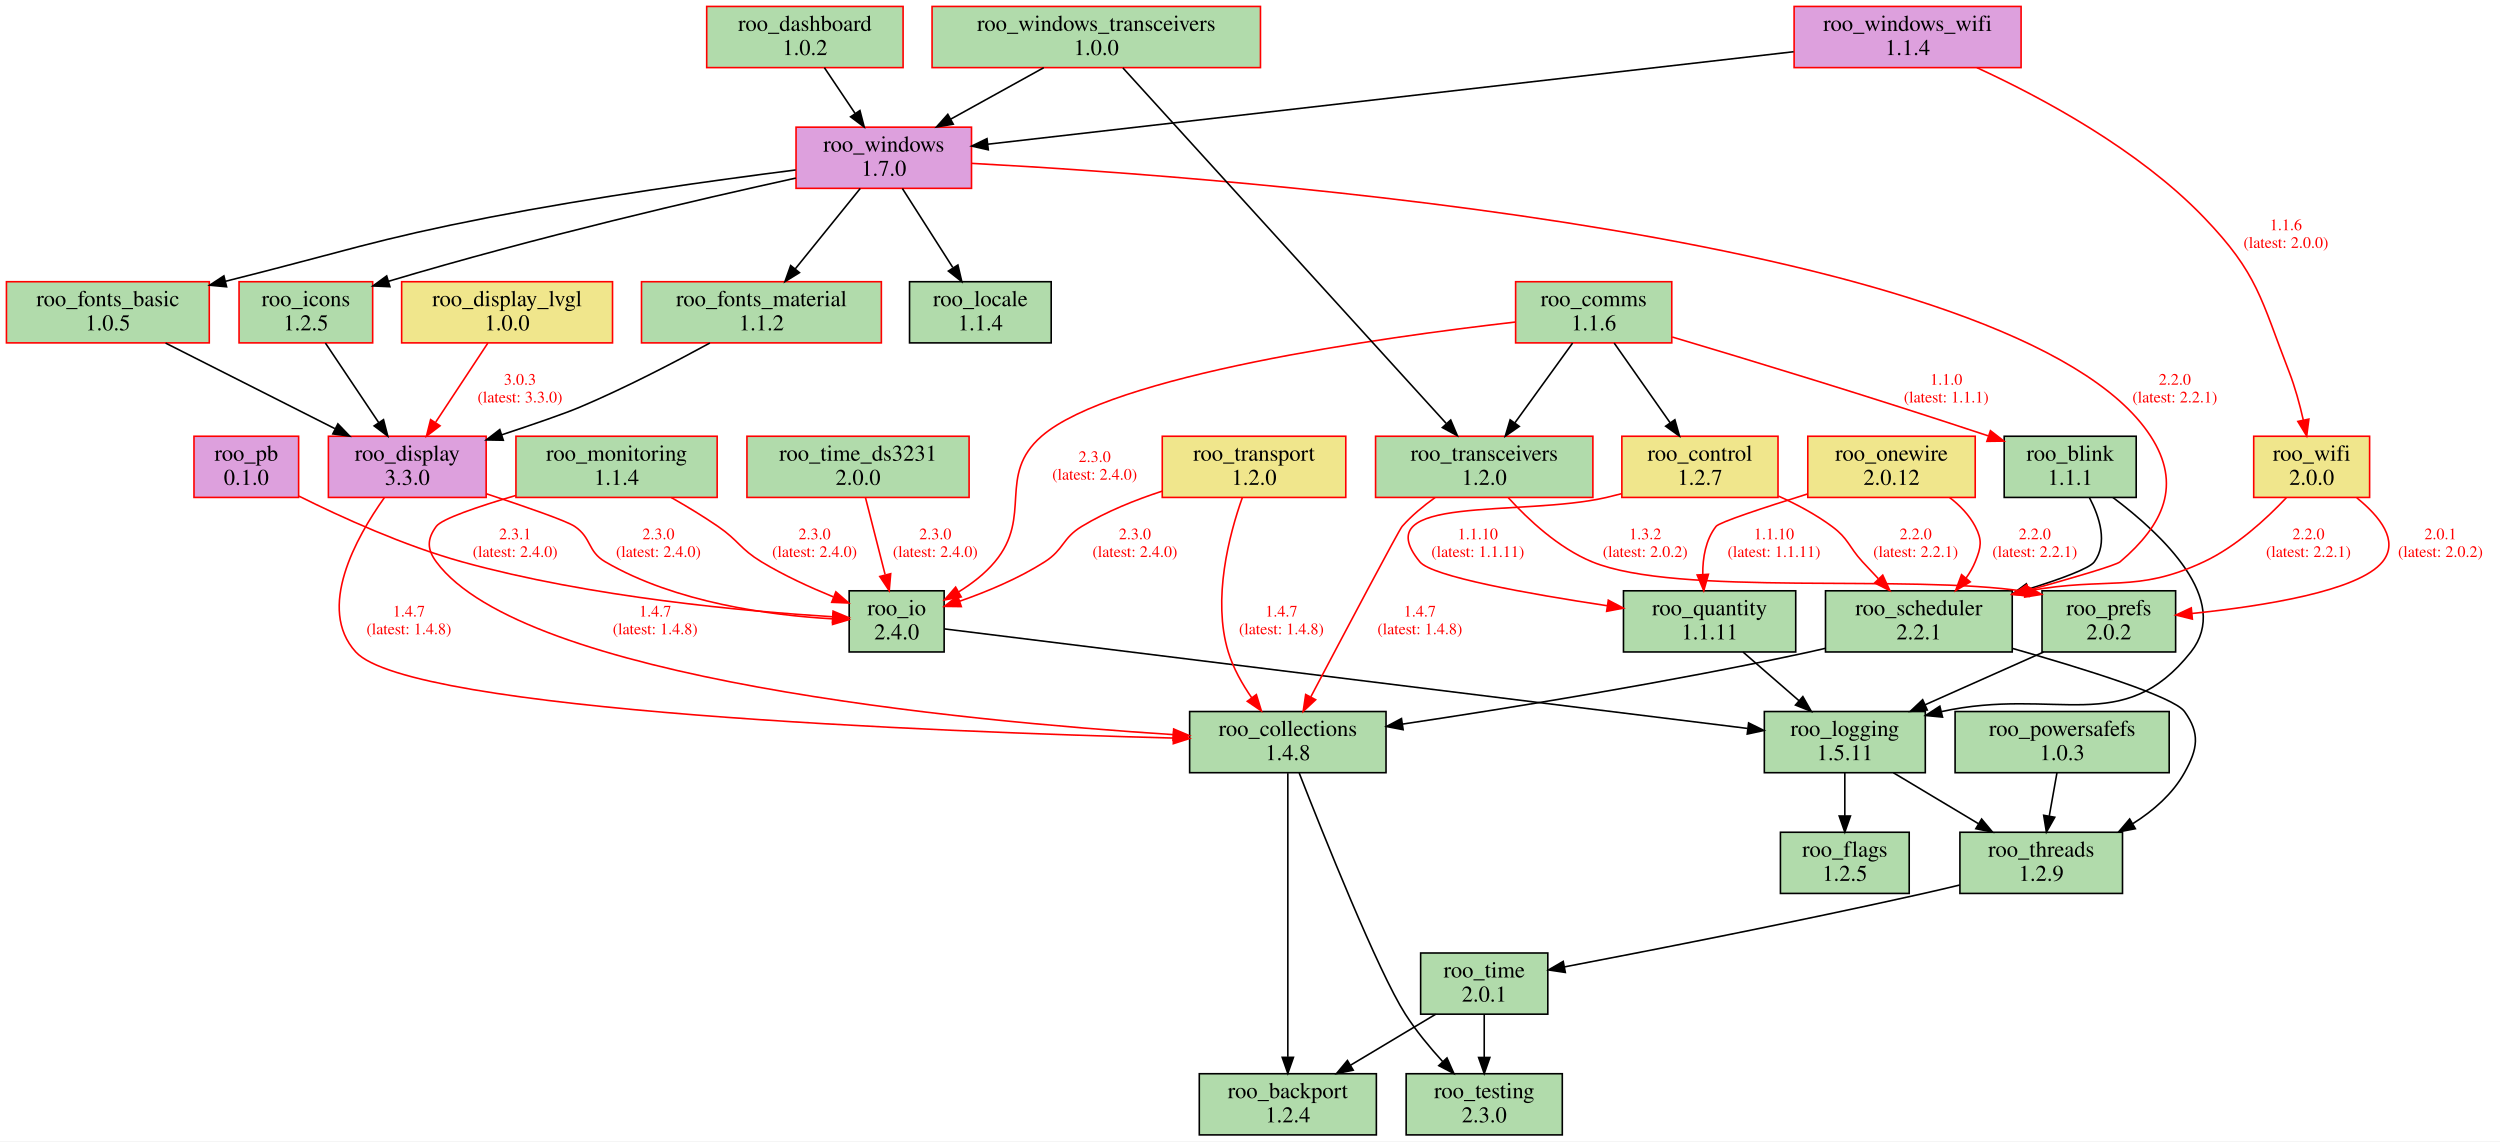
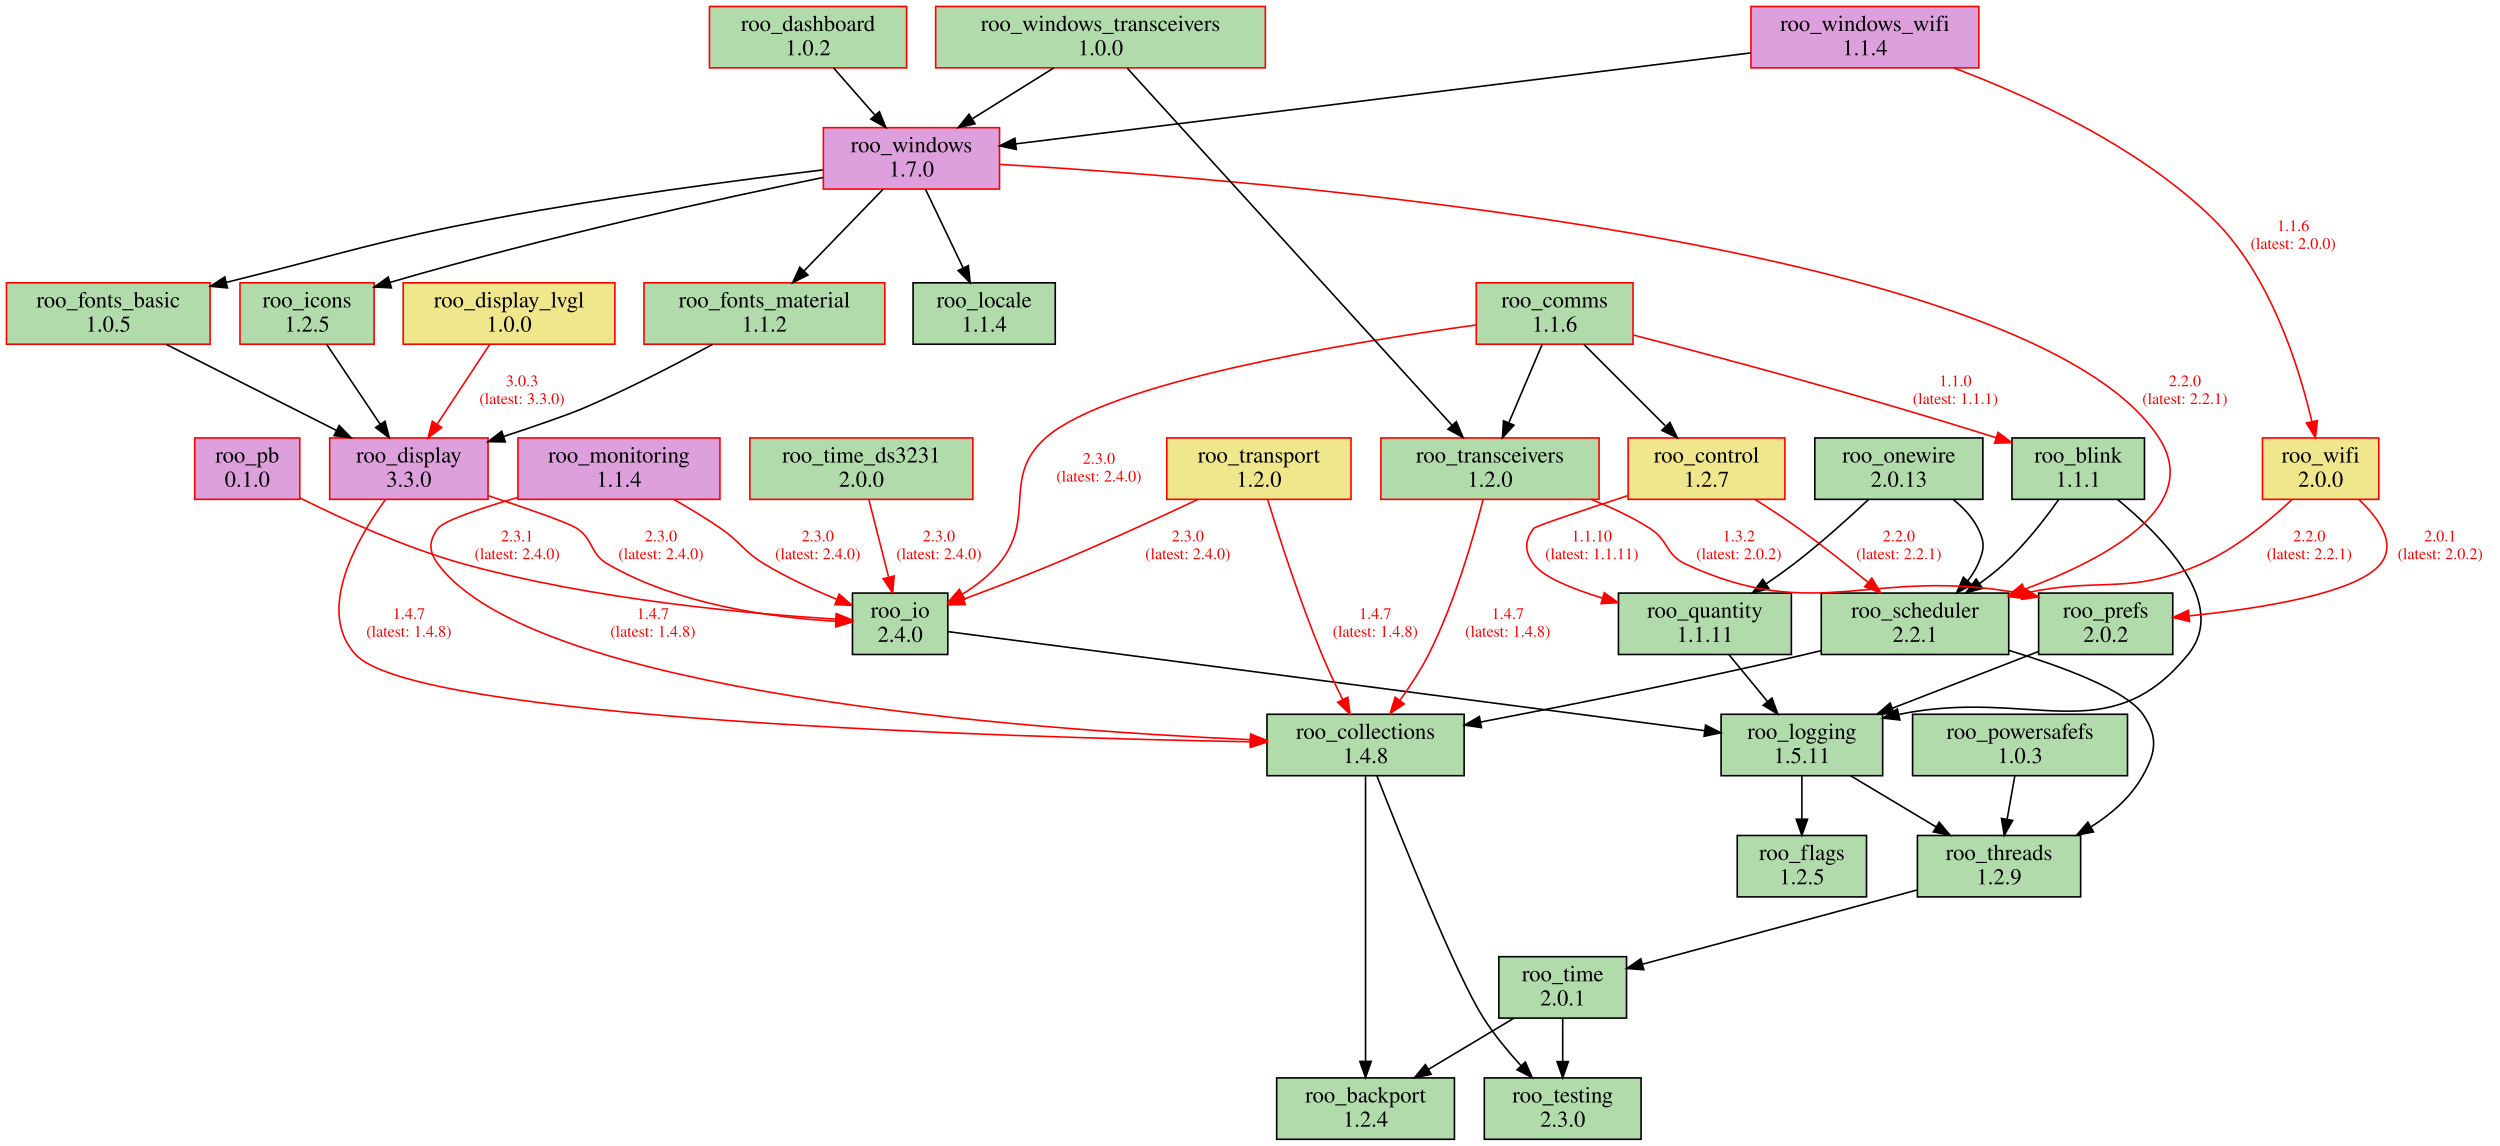
- <svg xmlns="http://www.w3.org/2000/svg" width="1553pt" height="709pt" viewBox="0.00 0.00 1553.00 709.00">
+ <svg xmlns="http://www.w3.org/2000/svg" width="1547pt" height="709pt" viewBox="0.00 0.00 1547.00 709.00">
  <g id="graph0" class="graph" transform="scale(1 1) rotate(0) translate(4 705)">
-     <polygon fill="white" stroke="transparent" points="-4,4 -4,-705 1549,-705 1549,4 -4,4" />
+     <polygon fill="white" stroke="transparent" points="-4,4 -4,-705 1543,-705 1543,4 -4,4" />
    <g id="node1" class="node">
-       <polygon fill="#b1dbab" stroke="black" points="851,-38 741,-38 741,0 851,0 851,-38" />
-       <text text-anchor="middle" x="796" y="-22.8" font-family="Times,serif" font-size="14.00">roo_backport</text>
-       <text text-anchor="middle" x="796" y="-7.8" font-family="Times,serif" font-size="14.00">1.2.4</text>
+       <polygon fill="#b1dbab" stroke="black" points="896,-38 786,-38 786,0 896,0 896,-38" />
+       <text text-anchor="middle" x="841" y="-22.8" font-family="Times,serif" font-size="14.00">roo_backport</text>
+       <text text-anchor="middle" x="841" y="-7.8" font-family="Times,serif" font-size="14.00">1.2.4</text>
    </g>
    <g id="node2" class="node">
      <polygon fill="#b1dbab" stroke="black" points="1323,-434 1241,-434 1241,-396 1323,-396 1323,-434" />
      <text text-anchor="middle" x="1282" y="-418.8" font-family="Times,serif" font-size="14.00">roo_blink</text>
      <text text-anchor="middle" x="1282" y="-403.8" font-family="Times,serif" font-size="14.00">1.1.1</text>
    </g>
    <g id="node15" class="node">
-       <polygon fill="#b1dbab" stroke="black" points="1192,-263 1092,-263 1092,-225 1192,-225 1192,-263" />
-       <text text-anchor="middle" x="1142" y="-247.8" font-family="Times,serif" font-size="14.00">roo_logging</text>
-       <text text-anchor="middle" x="1142" y="-232.8" font-family="Times,serif" font-size="14.00">1.5.11</text>
+       <polygon fill="#b1dbab" stroke="black" points="1161,-263 1061,-263 1061,-225 1161,-225 1161,-263" />
+       <text text-anchor="middle" x="1111" y="-247.8" font-family="Times,serif" font-size="14.00">roo_logging</text>
+       <text text-anchor="middle" x="1111" y="-232.8" font-family="Times,serif" font-size="14.00">1.5.11</text>
    </g>
    <g id="edge1" class="edge">
-       <path fill="none" stroke="black" d="M1308.55,-395.96C1339.23,-372.91 1382.42,-332.15 1357,-300 1314.71,-246.5 1273.48,-278.58 1201.97,-262.94" />
-       <polygon fill="black" stroke="black" points="1202.7,-259.52 1192.15,-260.54 1201.03,-266.32 1202.7,-259.52" />
+       <path fill="none" stroke="black" d="M1306.26,-395.97C1334.82,-372.57 1375.34,-331.08 1350,-300 1300.41,-239.17 1253,-279.7 1171.26,-262.97" />
+       <polygon fill="black" stroke="black" points="1171.65,-259.47 1161.12,-260.64 1170.08,-266.29 1171.65,-259.47" />
    </g>
    <g id="node22" class="node">
-       <polygon fill="#b1dbab" stroke="black" points="1246,-338 1130,-338 1130,-300 1246,-300 1246,-338" />
-       <text text-anchor="middle" x="1188" y="-322.8" font-family="Times,serif" font-size="14.00">roo_scheduler</text>
-       <text text-anchor="middle" x="1188" y="-307.8" font-family="Times,serif" font-size="14.00">2.2.1</text>
+       <polygon fill="#b1dbab" stroke="black" points="1239,-338 1123,-338 1123,-300 1239,-300 1239,-338" />
+       <text text-anchor="middle" x="1181" y="-322.8" font-family="Times,serif" font-size="14.00">roo_scheduler</text>
+       <text text-anchor="middle" x="1181" y="-307.8" font-family="Times,serif" font-size="14.00">2.2.1</text>
    </g>
    <g id="edge2" class="edge">
-       <path fill="none" stroke="black" d="M1293.98,-395.81C1300.39,-383.58 1305.41,-367.63 1297,-356 1294.04,-351.9 1276.31,-345.4 1255.98,-339.04" />
-       <polygon fill="black" stroke="black" points="1256.77,-335.62 1246.18,-336.04 1254.72,-342.32 1256.77,-335.62" />
+       <path fill="none" stroke="black" d="M1269.85,-395.75C1261.26,-383.65 1249,-367.87 1236,-356 1231.35,-351.76 1226.16,-347.67 1220.87,-343.88" />
+       <polygon fill="black" stroke="black" points="1222.76,-340.93 1212.53,-338.16 1218.8,-346.7 1222.76,-340.93" />
    </g>
    <g id="node3" class="node">
-       <polygon fill="#b1dbab" stroke="black" points="857,-263 735,-263 735,-225 857,-225 857,-263" />
-       <text text-anchor="middle" x="796" y="-247.8" font-family="Times,serif" font-size="14.00">roo_collections</text>
-       <text text-anchor="middle" x="796" y="-232.8" font-family="Times,serif" font-size="14.00">1.4.8</text>
+       <polygon fill="#b1dbab" stroke="black" points="902,-263 780,-263 780,-225 902,-225 902,-263" />
+       <text text-anchor="middle" x="841" y="-247.8" font-family="Times,serif" font-size="14.00">roo_collections</text>
+       <text text-anchor="middle" x="841" y="-232.8" font-family="Times,serif" font-size="14.00">1.4.8</text>
    </g>
    <g id="edge4" class="edge">
-       <path fill="none" stroke="black" d="M796,-224.75C796,-185.94 796,-94.97 796,-48.47" />
-       <polygon fill="black" stroke="black" points="799.5,-48.19 796,-38.19 792.5,-48.19 799.5,-48.19" />
+       <path fill="none" stroke="black" d="M841,-224.75C841,-185.94 841,-94.97 841,-48.47" />
+       <polygon fill="black" stroke="black" points="844.5,-48.19 841,-38.19 837.5,-48.19 844.5,-48.19" />
    </g>
    <g id="node23" class="node">
-       <polygon fill="#b1dbab" stroke="black" points="966.5,-38 869.5,-38 869.5,0 966.5,0 966.5,-38" />
-       <text text-anchor="middle" x="918" y="-22.8" font-family="Times,serif" font-size="14.00">roo_testing</text>
-       <text text-anchor="middle" x="918" y="-7.8" font-family="Times,serif" font-size="14.00">2.3.0</text>
+       <polygon fill="#b1dbab" stroke="black" points="1011.5,-38 914.5,-38 914.5,0 1011.5,0 1011.5,-38" />
+       <text text-anchor="middle" x="963" y="-22.8" font-family="Times,serif" font-size="14.00">roo_testing</text>
+       <text text-anchor="middle" x="963" y="-7.8" font-family="Times,serif" font-size="14.00">2.3.0</text>
    </g>
    <g id="edge3" class="edge">
-       <path fill="none" stroke="black" d="M803.04,-224.84C817.82,-187.08 852.08,-101.46 869,-75 875.61,-64.67 884.14,-54.36 892.23,-45.5" />
-       <polygon fill="black" stroke="black" points="894.86,-47.81 899.16,-38.13 889.76,-43.02 894.86,-47.81" />
+       <path fill="none" stroke="black" d="M848.04,-224.84C862.82,-187.08 897.08,-101.46 914,-75 920.61,-64.67 929.14,-54.36 937.23,-45.5" />
+       <polygon fill="black" stroke="black" points="939.86,-47.81 944.16,-38.13 934.76,-43.02 939.86,-47.81" />
    </g>
    <g id="node4" class="node">
-       <polygon fill="#b1dbab" stroke="red" points="1034.5,-530 937.5,-530 937.5,-492 1034.5,-492 1034.5,-530" />
-       <text text-anchor="middle" x="986" y="-514.8" font-family="Times,serif" font-size="14.00">roo_comms</text>
-       <text text-anchor="middle" x="986" y="-499.8" font-family="Times,serif" font-size="14.00">1.1.6</text>
+       <polygon fill="#b1dbab" stroke="red" points="1006.5,-530 909.5,-530 909.5,-492 1006.5,-492 1006.5,-530" />
+       <text text-anchor="middle" x="958" y="-514.8" font-family="Times,serif" font-size="14.00">roo_comms</text>
+       <text text-anchor="middle" x="958" y="-499.8" font-family="Times,serif" font-size="14.00">1.1.6</text>
    </g>
    <g id="edge5" class="edge">
-       <path fill="none" stroke="red" d="M1034.75,-495.66C1082.4,-481.48 1157.19,-458.8 1230.93,-434.29" />
-       <polygon fill="red" stroke="red" points="1232.47,-437.47 1240.85,-430.98 1230.26,-430.83 1232.47,-437.47" />
-       <text text-anchor="middle" x="1205" y="-466" font-family="Times,serif" font-size="10.00" fill="red">1.1.0</text>
-       <text text-anchor="middle" x="1205" y="-455" font-family="Times,serif" font-size="10.00" fill="red">(latest: 1.1.1)</text>
+       <path fill="none" stroke="red" d="M1006.83,-497.64C1059.84,-483.95 1147.13,-460.66 1231.18,-434.16" />
+       <polygon fill="red" stroke="red" points="1232.41,-437.44 1240.88,-431.08 1230.29,-430.77 1232.41,-437.44" />
+       <text text-anchor="middle" x="1206" y="-466" font-family="Times,serif" font-size="10.00" fill="red">1.1.0</text>
+       <text text-anchor="middle" x="1206" y="-455" font-family="Times,serif" font-size="10.00" fill="red">(latest: 1.1.1)</text>
    </g>
    <g id="node5" class="node">
      <polygon fill="khaki" stroke="red" points="1100.5,-434 1003.5,-434 1003.5,-396 1100.5,-396 1100.5,-434" />
      <text text-anchor="middle" x="1052" y="-418.8" font-family="Times,serif" font-size="14.00">roo_control</text>
      <text text-anchor="middle" x="1052" y="-403.8" font-family="Times,serif" font-size="14.00">1.2.7</text>
    </g>
    <g id="edge6" class="edge">
-       <path fill="none" stroke="black" d="M998.73,-491.88C1008.59,-477.83 1022.39,-458.17 1033.48,-442.38" />
-       <polygon fill="black" stroke="black" points="1036.43,-444.26 1039.31,-434.07 1030.7,-440.24 1036.43,-444.26" />
+       <path fill="none" stroke="black" d="M976.12,-491.88C990.43,-477.57 1010.56,-457.44 1026.49,-441.51" />
+       <polygon fill="black" stroke="black" points="1029.34,-443.61 1033.93,-434.07 1024.39,-438.66 1029.34,-443.61" />
    </g>
    <g id="node13" class="node">
      <polygon fill="#b1dbab" stroke="black" points="582.5,-338 523.5,-338 523.5,-300 582.5,-300 582.5,-338" />
      <text text-anchor="middle" x="553" y="-322.8" font-family="Times,serif" font-size="14.00">roo_io</text>
      <text text-anchor="middle" x="553" y="-307.8" font-family="Times,serif" font-size="14.00">2.4.0</text>
    </g>
    <g id="edge7" class="edge">
-       <path fill="none" stroke="red" d="M937.41,-504.96C853.59,-495.36 686.58,-471.95 643,-434 615.11,-409.71 637.74,-384.36 614,-356 607.86,-348.66 599.81,-342.45 591.58,-337.37" />
+       <path fill="none" stroke="red" d="M909.32,-503.89C831.09,-493.18 682.19,-468.77 643,-434 615.34,-409.45 637.74,-384.36 614,-356 607.86,-348.66 599.81,-342.45 591.58,-337.37" />
      <polygon fill="red" stroke="red" points="593.09,-334.2 582.67,-332.3 589.63,-340.29 593.09,-334.2" />
      <text text-anchor="middle" x="676" y="-418" font-family="Times,serif" font-size="10.00" fill="red">2.3.0</text>
      <text text-anchor="middle" x="676" y="-407" font-family="Times,serif" font-size="10.00" fill="red">(latest: 2.4.0)</text>
    </g>
    <g id="node27" class="node">
      <polygon fill="#b1dbab" stroke="red" points="985.5,-434 850.5,-434 850.5,-396 985.5,-396 985.5,-434" />
      <text text-anchor="middle" x="918" y="-418.8" font-family="Times,serif" font-size="14.00">roo_transceivers</text>
      <text text-anchor="middle" x="918" y="-403.8" font-family="Times,serif" font-size="14.00">1.2.0</text>
    </g>
    <g id="edge8" class="edge">
-       <path fill="none" stroke="black" d="M972.89,-491.88C962.73,-477.83 948.51,-458.17 937.08,-442.38" />
-       <polygon fill="black" stroke="black" points="939.77,-440.12 931.07,-434.07 934.1,-444.22 939.77,-440.12" />
+       <path fill="none" stroke="black" d="M950.29,-491.88C944.48,-478.22 936.41,-459.26 929.79,-443.71" />
+       <polygon fill="black" stroke="black" points="932.82,-441.9 925.69,-434.07 926.38,-444.64 932.82,-441.9" />
    </g>
    <g id="node21" class="node">
-       <polygon fill="#b1dbab" stroke="black" points="1111.5,-338 1004.5,-338 1004.5,-300 1111.5,-300 1111.5,-338" />
-       <text text-anchor="middle" x="1058" y="-322.8" font-family="Times,serif" font-size="14.00">roo_quantity</text>
-       <text text-anchor="middle" x="1058" y="-307.8" font-family="Times,serif" font-size="14.00">1.1.11</text>
+       <polygon fill="#b1dbab" stroke="black" points="1104.5,-338 997.5,-338 997.5,-300 1104.5,-300 1104.5,-338" />
+       <text text-anchor="middle" x="1051" y="-322.8" font-family="Times,serif" font-size="14.00">roo_quantity</text>
+       <text text-anchor="middle" x="1051" y="-307.8" font-family="Times,serif" font-size="14.00">1.1.11</text>
    </g>
    <g id="edge9" class="edge">
-       <path fill="none" stroke="red" d="M1003.41,-398.35C1000.24,-397.51 997.08,-396.71 994,-396 940.87,-383.7 843.43,-398.17 878,-356 885.55,-346.8 945.57,-336.08 994.26,-328.74" />
-       <polygon fill="red" stroke="red" points="995.08,-332.16 1004.46,-327.23 994.05,-325.24 995.08,-332.16" />
-       <text text-anchor="middle" x="914" y="-370" font-family="Times,serif" font-size="10.00" fill="red">1.1.10</text>
-       <text text-anchor="middle" x="914" y="-359" font-family="Times,serif" font-size="10.00" fill="red">(latest: 1.1.11)</text>
+       <path fill="none" stroke="red" d="M1003.22,-398.27C975.45,-389.21 945.96,-379.34 945,-378 939.29,-370.06 939.31,-363.95 945,-356 950.69,-348.06 968.25,-340.8 987.49,-334.92" />
+       <polygon fill="red" stroke="red" points="988.71,-338.21 997.33,-332.06 986.75,-331.49 988.71,-338.21" />
+       <text text-anchor="middle" x="981" y="-370" font-family="Times,serif" font-size="10.00" fill="red">1.1.10</text>
+       <text text-anchor="middle" x="981" y="-359" font-family="Times,serif" font-size="10.00" fill="red">(latest: 1.1.11)</text>
    </g>
    <g id="edge10" class="edge">
-       <path fill="none" stroke="red" d="M1100.79,-396.83C1112.23,-391.68 1123.99,-385.39 1134,-378 1144.39,-370.33 1144.27,-365.52 1153,-356 1156.13,-352.58 1159.47,-349.03 1162.8,-345.55" />
-       <polygon fill="red" stroke="red" points="1165.55,-347.74 1169.98,-338.11 1160.52,-342.88 1165.55,-347.74" />
-       <text text-anchor="middle" x="1186" y="-370" font-family="Times,serif" font-size="10.00" fill="red">2.2.0</text>
-       <text text-anchor="middle" x="1186" y="-359" font-family="Times,serif" font-size="10.00" fill="red">(latest: 2.2.1)</text>
+       <path fill="none" stroke="red" d="M1082.01,-395.95C1090.84,-390.4 1100.43,-384.13 1109,-378 1123.46,-367.66 1138.88,-355.41 1151.73,-344.84" />
+       <polygon fill="red" stroke="red" points="1154.3,-347.26 1159.76,-338.18 1149.83,-341.87 1154.3,-347.26" />
+       <text text-anchor="middle" x="1171" y="-370" font-family="Times,serif" font-size="10.00" fill="red">2.2.0</text>
+       <text text-anchor="middle" x="1171" y="-359" font-family="Times,serif" font-size="10.00" fill="red">(latest: 2.2.1)</text>
    </g>
    <g id="node6" class="node">
      <polygon fill="#b1dbab" stroke="red" points="557,-701 435,-701 435,-663 557,-663 557,-701" />
      <text text-anchor="middle" x="496" y="-685.8" font-family="Times,serif" font-size="14.00">roo_dashboard</text>
      <text text-anchor="middle" x="496" y="-670.8" font-family="Times,serif" font-size="14.00">1.0.2</text>
    </g>
    <g id="node30" class="node">
-       <polygon fill="plum" stroke="red" points="599.5,-626 490.5,-626 490.5,-588 599.5,-588 599.5,-626" />
-       <text text-anchor="middle" x="545" y="-610.8" font-family="Times,serif" font-size="14.00">roo_windows</text>
-       <text text-anchor="middle" x="545" y="-595.8" font-family="Times,serif" font-size="14.00">1.7.0</text>
+       <polygon fill="plum" stroke="red" points="614.5,-626 505.5,-626 505.5,-588 614.5,-588 614.5,-626" />
+       <text text-anchor="middle" x="560" y="-610.8" font-family="Times,serif" font-size="14.00">roo_windows</text>
+       <text text-anchor="middle" x="560" y="-595.8" font-family="Times,serif" font-size="14.00">1.7.0</text>
    </g>
    <g id="edge11" class="edge">
-       <path fill="none" stroke="black" d="M508.11,-662.96C513.88,-654.36 520.9,-643.9 527.26,-634.43" />
-       <polygon fill="black" stroke="black" points="530.19,-636.34 532.86,-626.09 524.38,-632.44 530.19,-636.34" />
+       <path fill="none" stroke="black" d="M511.82,-662.96C519.51,-654.18 528.9,-643.48 537.33,-633.85" />
+       <polygon fill="black" stroke="black" points="540.18,-635.92 544.14,-626.09 534.92,-631.3 540.18,-635.92" />
    </g>
    <g id="node7" class="node">
      <polygon fill="plum" stroke="red" points="298,-434 200,-434 200,-396 298,-396 298,-434" />
      <text text-anchor="middle" x="249" y="-418.8" font-family="Times,serif" font-size="14.00">roo_display</text>
      <text text-anchor="middle" x="249" y="-403.8" font-family="Times,serif" font-size="14.00">3.3.0</text>
    </g>
    <g id="edge12" class="edge">
-       <path fill="none" stroke="red" d="M234.74,-395.82C217.19,-371.11 192.52,-326.92 217,-300 250.57,-263.09 577.38,-250.39 724.66,-246.52" />
-       <polygon fill="red" stroke="red" points="725.04,-250.01 734.95,-246.25 724.86,-243.01 725.04,-250.01" />
-       <text text-anchor="middle" x="250" y="-322" font-family="Times,serif" font-size="10.00" fill="red">1.4.7</text>
-       <text text-anchor="middle" x="250" y="-311" font-family="Times,serif" font-size="10.00" fill="red">(latest: 1.4.8)</text>
+       <path fill="none" stroke="red" d="M234.47,-395.82C216.57,-371.1 191.37,-326.89 216,-300 252.77,-259.85 613.23,-248.87 769.42,-245.98" />
+       <polygon fill="red" stroke="red" points="769.93,-249.47 779.86,-245.8 769.8,-242.48 769.93,-249.47" />
+       <text text-anchor="middle" x="249" y="-322" font-family="Times,serif" font-size="10.00" fill="red">1.4.7</text>
+       <text text-anchor="middle" x="249" y="-311" font-family="Times,serif" font-size="10.00" fill="red">(latest: 1.4.8)</text>
    </g>
    <g id="edge13" class="edge">
      <path fill="none" stroke="red" d="M298.07,-398.29C322.55,-390.22 348,-381.39 353,-378 363.69,-370.75 360.84,-362.5 372,-356 415.78,-330.5 474.54,-322.77 513.06,-320.58" />
      <polygon fill="red" stroke="red" points="513.54,-324.06 523.36,-320.1 513.21,-317.07 513.54,-324.06" />
      <text text-anchor="middle" x="405" y="-370" font-family="Times,serif" font-size="10.00" fill="red">2.3.0</text>
      <text text-anchor="middle" x="405" y="-359" font-family="Times,serif" font-size="10.00" fill="red">(latest: 2.4.0)</text>
    </g>
    <g id="node8" class="node">
      <polygon fill="khaki" stroke="red" points="376.5,-530 245.5,-530 245.5,-492 376.5,-492 376.5,-530" />
      <text text-anchor="middle" x="311" y="-514.8" font-family="Times,serif" font-size="14.00">roo_display_lvgl</text>
      <text text-anchor="middle" x="311" y="-499.8" font-family="Times,serif" font-size="14.00">1.0.0</text>
    </g>
    <g id="edge14" class="edge">
      <path fill="none" stroke="red" d="M299.05,-491.88C289.87,-477.96 277.05,-458.53 266.69,-442.82" />
      <polygon fill="red" stroke="red" points="269.35,-440.49 260.92,-434.07 263.5,-444.34 269.35,-440.49" />
      <text text-anchor="middle" x="319" y="-466" font-family="Times,serif" font-size="10.00" fill="red">3.0.3</text>
      <text text-anchor="middle" x="319" y="-455" font-family="Times,serif" font-size="10.00" fill="red">(latest: 3.3.0)</text>
    </g>
    <g id="node9" class="node">
-       <polygon fill="#b1dbab" stroke="black" points="1182,-188 1102,-188 1102,-150 1182,-150 1182,-188" />
-       <text text-anchor="middle" x="1142" y="-172.8" font-family="Times,serif" font-size="14.00">roo_flags</text>
-       <text text-anchor="middle" x="1142" y="-157.8" font-family="Times,serif" font-size="14.00">1.2.5</text>
+       <polygon fill="#b1dbab" stroke="black" points="1151,-188 1071,-188 1071,-150 1151,-150 1151,-188" />
+       <text text-anchor="middle" x="1111" y="-172.8" font-family="Times,serif" font-size="14.00">roo_flags</text>
+       <text text-anchor="middle" x="1111" y="-157.8" font-family="Times,serif" font-size="14.00">1.2.5</text>
    </g>
    <g id="node10" class="node">
      <polygon fill="#b1dbab" stroke="red" points="126,-530 0,-530 0,-492 126,-492 126,-530" />
      <text text-anchor="middle" x="63" y="-514.8" font-family="Times,serif" font-size="14.00">roo_fonts_basic</text>
      <text text-anchor="middle" x="63" y="-499.8" font-family="Times,serif" font-size="14.00">1.0.5</text>
    </g>
    <g id="edge15" class="edge">
      <path fill="none" stroke="black" d="M98.86,-491.88C128.84,-476.73 171.75,-455.04 204.02,-438.73" />
      <polygon fill="black" stroke="black" points="205.9,-441.7 213.25,-434.07 202.74,-435.46 205.9,-441.7" />
    </g>
    <g id="node11" class="node">
      <polygon fill="#b1dbab" stroke="red" points="543.5,-530 394.5,-530 394.5,-492 543.5,-492 543.5,-530" />
      <text text-anchor="middle" x="469" y="-514.8" font-family="Times,serif" font-size="14.00">roo_fonts_material</text>
      <text text-anchor="middle" x="469" y="-499.8" font-family="Times,serif" font-size="14.00">1.1.2</text>
    </g>
    <g id="edge16" class="edge">
      <path fill="none" stroke="black" d="M436.98,-491.93C414.68,-479.76 384.04,-463.83 356,-452 346.65,-448.05 327.36,-441.41 307.69,-434.9" />
      <polygon fill="black" stroke="black" points="308.65,-431.52 298.05,-431.72 306.46,-438.17 308.65,-431.52" />
    </g>
    <g id="node12" class="node">
      <polygon fill="#b1dbab" stroke="red" points="227.5,-530 144.5,-530 144.5,-492 227.5,-492 227.5,-530" />
      <text text-anchor="middle" x="186" y="-514.8" font-family="Times,serif" font-size="14.00">roo_icons</text>
      <text text-anchor="middle" x="186" y="-499.8" font-family="Times,serif" font-size="14.00">1.2.5</text>
    </g>
    <g id="edge17" class="edge">
      <path fill="none" stroke="black" d="M198.15,-491.88C207.56,-477.83 220.74,-458.17 231.32,-442.38" />
      <polygon fill="black" stroke="black" points="234.23,-444.32 236.89,-434.07 228.42,-440.43 234.23,-444.32" />
    </g>
    <g id="edge18" class="edge">
-       <path fill="none" stroke="black" d="M582.61,-314.33C674.62,-302.93 956.82,-267.95 1081.6,-252.49" />
-       <polygon fill="black" stroke="black" points="1082.24,-255.93 1091.74,-251.23 1081.38,-248.99 1082.24,-255.93" />
+       <path fill="none" stroke="black" d="M582.61,-314.13C670.62,-302.61 931.89,-268.43 1050.82,-252.87" />
+       <polygon fill="black" stroke="black" points="1051.39,-256.33 1060.85,-251.56 1050.48,-249.39 1051.39,-256.33" />
    </g>
    <g id="node14" class="node">
      <polygon fill="#b1dbab" stroke="black" points="649,-530 561,-530 561,-492 649,-492 649,-530" />
      <text text-anchor="middle" x="605" y="-514.8" font-family="Times,serif" font-size="14.00">roo_locale</text>
      <text text-anchor="middle" x="605" y="-499.8" font-family="Times,serif" font-size="14.00">1.1.4</text>
    </g>
    <g id="edge19" class="edge">
-       <path fill="none" stroke="black" d="M1142,-224.96C1142,-216.88 1142,-207.18 1142,-198.18" />
-       <polygon fill="black" stroke="black" points="1145.5,-198.09 1142,-188.09 1138.5,-198.09 1145.5,-198.09" />
+       <path fill="none" stroke="black" d="M1111,-224.96C1111,-216.88 1111,-207.18 1111,-198.18" />
+       <polygon fill="black" stroke="black" points="1114.5,-198.09 1111,-188.09 1107.5,-198.09 1114.5,-198.09" />
    </g>
    <g id="node24" class="node">
-       <polygon fill="#b1dbab" stroke="black" points="1314.5,-188 1213.5,-188 1213.5,-150 1314.5,-150 1314.5,-188" />
-       <text text-anchor="middle" x="1264" y="-172.8" font-family="Times,serif" font-size="14.00">roo_threads</text>
-       <text text-anchor="middle" x="1264" y="-157.8" font-family="Times,serif" font-size="14.00">1.2.9</text>
+       <polygon fill="#b1dbab" stroke="black" points="1283.5,-188 1182.5,-188 1182.5,-150 1283.5,-150 1283.5,-188" />
+       <text text-anchor="middle" x="1233" y="-172.8" font-family="Times,serif" font-size="14.00">roo_threads</text>
+       <text text-anchor="middle" x="1233" y="-157.8" font-family="Times,serif" font-size="14.00">1.2.9</text>
    </g>
    <g id="edge20" class="edge">
-       <path fill="none" stroke="black" d="M1172.16,-224.96C1188.14,-215.39 1207.96,-203.53 1225.09,-193.28" />
-       <polygon fill="black" stroke="black" points="1226.98,-196.23 1233.77,-188.09 1223.39,-190.22 1226.98,-196.23" />
+       <path fill="none" stroke="black" d="M1141.16,-224.96C1157.14,-215.39 1176.96,-203.53 1194.09,-193.28" />
+       <polygon fill="black" stroke="black" points="1195.98,-196.23 1202.77,-188.09 1192.39,-190.22 1195.98,-196.23" />
    </g>
    <g id="node16" class="node">
-       <polygon fill="#b1dbab" stroke="red" points="441.5,-434 316.5,-434 316.5,-396 441.5,-396 441.5,-434" />
+       <polygon fill="plum" stroke="red" points="441.5,-434 316.5,-434 316.5,-396 441.5,-396 441.5,-434" />
      <text text-anchor="middle" x="379" y="-418.8" font-family="Times,serif" font-size="14.00">roo_monitoring</text>
      <text text-anchor="middle" x="379" y="-403.8" font-family="Times,serif" font-size="14.00">1.1.4</text>
    </g>
    <g id="edge21" class="edge">
-       <path fill="none" stroke="red" d="M316.38,-397.21C292.62,-390.22 270.4,-382.66 267,-378 261.24,-370.1 261.2,-363.87 267,-356 320.67,-283.22 593.35,-257.11 724.87,-248.65" />
-       <polygon fill="red" stroke="red" points="725.09,-252.15 734.85,-248.03 724.65,-245.16 725.09,-252.15" />
-       <text text-anchor="middle" x="403" y="-322" font-family="Times,serif" font-size="10.00" fill="red">1.4.7</text>
-       <text text-anchor="middle" x="403" y="-311" font-family="Times,serif" font-size="10.00" fill="red">(latest: 1.4.8)</text>
+       <path fill="none" stroke="red" d="M316.38,-397.21C292.62,-390.22 270.4,-382.66 267,-378 261.24,-370.1 261.2,-363.87 267,-356 325.84,-276.2 629.15,-253.55 769.54,-247.3" />
+       <polygon fill="red" stroke="red" points="769.93,-250.79 779.77,-246.86 769.63,-243.79 769.93,-250.79" />
+       <text text-anchor="middle" x="400" y="-322" font-family="Times,serif" font-size="10.00" fill="red">1.4.7</text>
+       <text text-anchor="middle" x="400" y="-311" font-family="Times,serif" font-size="10.00" fill="red">(latest: 1.4.8)</text>
    </g>
    <g id="edge22" class="edge">
      <path fill="none" stroke="red" d="M412.98,-395.94C422.56,-390.49 432.86,-384.27 442,-378 454.76,-369.24 455.76,-364.02 469,-356 482.9,-347.59 499.11,-340.15 513.57,-334.25" />
      <polygon fill="red" stroke="red" points="515.24,-337.35 523.25,-330.41 512.66,-330.84 515.24,-337.35" />
      <text text-anchor="middle" x="502" y="-370" font-family="Times,serif" font-size="10.00" fill="red">2.3.0</text>
      <text text-anchor="middle" x="502" y="-359" font-family="Times,serif" font-size="10.00" fill="red">(latest: 2.4.0)</text>
    </g>
    <g id="node17" class="node">
-       <polygon fill="khaki" stroke="red" points="1223,-434 1119,-434 1119,-396 1223,-396 1223,-434" />
+       <polygon fill="#b1dbab" stroke="black" points="1223,-434 1119,-434 1119,-396 1223,-396 1223,-434" />
      <text text-anchor="middle" x="1171" y="-418.8" font-family="Times,serif" font-size="14.00">roo_onewire</text>
-       <text text-anchor="middle" x="1171" y="-403.8" font-family="Times,serif" font-size="14.00">2.0.12</text>
+       <text text-anchor="middle" x="1171" y="-403.8" font-family="Times,serif" font-size="14.00">2.0.13</text>
    </g>
    <g id="edge24" class="edge">
-       <path fill="none" stroke="red" d="M1118.91,-398.18C1091.85,-389.73 1063.98,-380.55 1062,-378 1055.57,-369.72 1053.7,-358.6 1053.75,-348.32" />
-       <polygon fill="red" stroke="red" points="1057.26,-348.26 1054.38,-338.06 1050.27,-347.82 1057.26,-348.26" />
-       <text text-anchor="middle" x="1098" y="-370" font-family="Times,serif" font-size="10.00" fill="red">1.1.10</text>
-       <text text-anchor="middle" x="1098" y="-359" font-family="Times,serif" font-size="10.00" fill="red">(latest: 1.1.11)</text>
+       <path fill="none" stroke="black" d="M1152.3,-395.96C1139.65,-384.1 1122.32,-368.51 1106,-356 1100.58,-351.85 1094.7,-347.67 1088.86,-343.71" />
+       <polygon fill="black" stroke="black" points="1090.65,-340.7 1080.39,-338.08 1086.78,-346.53 1090.65,-340.7" />
    </g>
    <g id="edge23" class="edge">
-       <path fill="none" stroke="red" d="M1207.02,-396C1213.45,-391.08 1219.28,-385.1 1223,-378 1227.54,-369.34 1226.68,-365.06 1223,-356 1221.57,-352.48 1219.62,-349.12 1217.35,-345.96" />
-       <polygon fill="red" stroke="red" points="1219.9,-343.54 1210.8,-338.11 1214.52,-348.03 1219.9,-343.54" />
-       <text text-anchor="middle" x="1260" y="-370" font-family="Times,serif" font-size="10.00" fill="red">2.2.0</text>
-       <text text-anchor="middle" x="1260" y="-359" font-family="Times,serif" font-size="10.00" fill="red">(latest: 2.2.1)</text>
+       <path fill="none" stroke="black" d="M1204.73,-395.85C1210.89,-390.92 1216.47,-384.97 1220,-378 1224.42,-369.28 1223.92,-364.96 1220,-356 1218.38,-352.31 1216.18,-348.83 1213.64,-345.59" />
+       <polygon fill="black" stroke="black" points="1216.1,-343.09 1206.76,-338.08 1210.93,-347.82 1216.1,-343.09" />
    </g>
    <g id="node18" class="node">
      <polygon fill="plum" stroke="red" points="181.5,-434 116.5,-434 116.5,-396 181.5,-396 181.5,-434" />
      <text text-anchor="middle" x="149" y="-418.8" font-family="Times,serif" font-size="14.00">roo_pb</text>
      <text text-anchor="middle" x="149" y="-403.8" font-family="Times,serif" font-size="14.00">0.1.0</text>
    </g>
    <g id="edge25" class="edge">
      <path fill="none" stroke="red" d="M181.66,-396.83C208.24,-383.6 247.09,-365.96 283,-356 362.89,-333.85 459.98,-325.15 513.25,-321.87" />
      <polygon fill="red" stroke="red" points="513.52,-325.36 523.3,-321.29 513.11,-318.37 513.52,-325.36" />
      <text text-anchor="middle" x="316" y="-370" font-family="Times,serif" font-size="10.00" fill="red">2.3.1</text>
      <text text-anchor="middle" x="316" y="-359" font-family="Times,serif" font-size="10.00" fill="red">(latest: 2.4.0)</text>
    </g>
    <g id="node19" class="node">
-       <polygon fill="#b1dbab" stroke="black" points="1343.5,-263 1210.5,-263 1210.5,-225 1343.5,-225 1343.5,-263" />
-       <text text-anchor="middle" x="1277" y="-247.8" font-family="Times,serif" font-size="14.00">roo_powersafefs</text>
-       <text text-anchor="middle" x="1277" y="-232.8" font-family="Times,serif" font-size="14.00">1.0.3</text>
+       <polygon fill="#b1dbab" stroke="black" points="1312.5,-263 1179.5,-263 1179.5,-225 1312.5,-225 1312.5,-263" />
+       <text text-anchor="middle" x="1246" y="-247.8" font-family="Times,serif" font-size="14.00">roo_powersafefs</text>
+       <text text-anchor="middle" x="1246" y="-232.8" font-family="Times,serif" font-size="14.00">1.0.3</text>
    </g>
    <g id="edge26" class="edge">
-       <path fill="none" stroke="black" d="M1273.79,-224.96C1272.35,-216.88 1270.62,-207.18 1269.02,-198.18" />
-       <polygon fill="black" stroke="black" points="1272.42,-197.32 1267.22,-188.09 1265.53,-198.55 1272.42,-197.32" />
+       <path fill="none" stroke="black" d="M1242.79,-224.96C1241.35,-216.88 1239.62,-207.18 1238.02,-198.18" />
+       <polygon fill="black" stroke="black" points="1241.42,-197.32 1236.22,-188.09 1234.53,-198.55 1241.42,-197.32" />
    </g>
    <g id="node20" class="node">
-       <polygon fill="#b1dbab" stroke="black" points="1347.5,-338 1264.5,-338 1264.5,-300 1347.5,-300 1347.5,-338" />
-       <text text-anchor="middle" x="1306" y="-322.8" font-family="Times,serif" font-size="14.00">roo_prefs</text>
-       <text text-anchor="middle" x="1306" y="-307.8" font-family="Times,serif" font-size="14.00">2.0.2</text>
+       <polygon fill="#b1dbab" stroke="black" points="1340.5,-338 1257.5,-338 1257.5,-300 1340.5,-300 1340.5,-338" />
+       <text text-anchor="middle" x="1299" y="-322.8" font-family="Times,serif" font-size="14.00">roo_prefs</text>
+       <text text-anchor="middle" x="1299" y="-307.8" font-family="Times,serif" font-size="14.00">2.0.2</text>
    </g>
    <g id="edge27" class="edge">
-       <path fill="none" stroke="black" d="M1265.46,-299.96C1243.19,-290.04 1215.37,-277.66 1191.79,-267.16" />
-       <polygon fill="black" stroke="black" points="1193.2,-263.96 1182.64,-263.09 1190.35,-270.35 1193.2,-263.96" />
+       <path fill="none" stroke="black" d="M1257.28,-301.8C1230.74,-291.5 1196.06,-278.03 1167.13,-266.8" />
+       <polygon fill="black" stroke="black" points="1168.15,-263.44 1157.56,-263.08 1165.61,-269.96 1168.15,-263.44" />
    </g>
    <g id="edge28" class="edge">
-       <path fill="none" stroke="black" d="M1078.76,-299.96C1089.26,-290.83 1102.17,-279.62 1113.57,-269.7" />
-       <polygon fill="black" stroke="black" points="1115.93,-272.29 1121.18,-263.09 1111.34,-267.01 1115.93,-272.29" />
+       <path fill="none" stroke="black" d="M1065.83,-299.96C1073.04,-291.18 1081.84,-280.48 1089.75,-270.85" />
+       <polygon fill="black" stroke="black" points="1092.49,-273.04 1096.13,-263.09 1087.08,-268.59 1092.49,-273.04" />
    </g>
    <g id="edge29" class="edge">
-       <path fill="none" stroke="black" d="M1129.85,-302.24C1126.52,-301.45 1123.22,-300.7 1120,-300 1033.73,-281.3 933.39,-265.11 867.5,-255.23" />
-       <polygon fill="black" stroke="black" points="867.63,-251.71 857.23,-253.7 866.6,-258.64 867.63,-251.71" />
+       <path fill="none" stroke="black" d="M1122.82,-302.36C1119.5,-301.54 1116.21,-300.75 1113,-300 1045.2,-284.19 967.27,-268.7 912.26,-258.21" />
+       <polygon fill="black" stroke="black" points="912.74,-254.74 902.26,-256.31 911.43,-261.62 912.74,-254.74" />
    </g>
    <g id="edge30" class="edge">
-       <path fill="none" stroke="black" d="M1246.03,-302.24C1290.87,-289.49 1346.38,-272.19 1353,-263 1362.88,-249.3 1361.22,-239.75 1353,-225 1345.67,-211.85 1333.76,-201.45 1321,-193.4" />
-       <polygon fill="black" stroke="black" points="1322.48,-190.21 1312.08,-188.2 1318.95,-196.26 1322.48,-190.21" />
+       <path fill="none" stroke="black" d="M1239.02,-302.57C1273.33,-292.14 1311.99,-277.64 1322,-263 1331.53,-249.06 1330.22,-239.75 1322,-225 1314.67,-211.85 1302.76,-201.45 1290,-193.4" />
+       <polygon fill="black" stroke="black" points="1291.48,-190.21 1281.08,-188.2 1287.95,-196.26 1291.48,-190.21" />
    </g>
    <g id="node25" class="node">
-       <polygon fill="#b1dbab" stroke="black" points="957.5,-113 878.5,-113 878.5,-75 957.5,-75 957.5,-113" />
-       <text text-anchor="middle" x="918" y="-97.8" font-family="Times,serif" font-size="14.00">roo_time</text>
-       <text text-anchor="middle" x="918" y="-82.8" font-family="Times,serif" font-size="14.00">2.0.1</text>
+       <polygon fill="#b1dbab" stroke="black" points="1002.5,-113 923.5,-113 923.5,-75 1002.5,-75 1002.5,-113" />
+       <text text-anchor="middle" x="963" y="-97.8" font-family="Times,serif" font-size="14.00">roo_time</text>
+       <text text-anchor="middle" x="963" y="-82.8" font-family="Times,serif" font-size="14.00">2.0.1</text>
    </g>
    <g id="edge31" class="edge">
-       <path fill="none" stroke="black" d="M1213.41,-155.23C1205.91,-153.42 1198.26,-151.63 1191,-150 1113.43,-132.63 1022.9,-114.89 968.05,-104.41" />
-       <polygon fill="black" stroke="black" points="968.38,-100.91 957.9,-102.48 967.07,-107.79 968.38,-100.91" />
+       <path fill="none" stroke="black" d="M1182.22,-154.27C1133.58,-141.12 1060.68,-121.41 1012.48,-108.38" />
+       <polygon fill="black" stroke="black" points="1013.16,-104.94 1002.59,-105.7 1011.33,-111.69 1013.16,-104.94" />
    </g>
    <g id="edge33" class="edge">
-       <path fill="none" stroke="black" d="M887.84,-74.96C871.86,-65.39 852.04,-53.53 834.91,-43.28" />
-       <polygon fill="black" stroke="black" points="836.61,-40.22 826.23,-38.09 833.02,-46.23 836.61,-40.22" />
+       <path fill="none" stroke="black" d="M932.84,-74.96C916.86,-65.39 897.04,-53.53 879.91,-43.28" />
+       <polygon fill="black" stroke="black" points="881.61,-40.22 871.23,-38.09 878.02,-46.23 881.61,-40.22" />
    </g>
    <g id="edge32" class="edge">
-       <path fill="none" stroke="black" d="M918,-74.96C918,-66.88 918,-57.18 918,-48.18" />
-       <polygon fill="black" stroke="black" points="921.5,-48.09 918,-38.09 914.5,-48.09 921.5,-48.09" />
+       <path fill="none" stroke="black" d="M963,-74.96C963,-66.88 963,-57.18 963,-48.18" />
+       <polygon fill="black" stroke="black" points="966.5,-48.09 963,-38.09 959.5,-48.09 966.5,-48.09" />
    </g>
    <g id="node26" class="node">
      <polygon fill="#b1dbab" stroke="red" points="598,-434 460,-434 460,-396 598,-396 598,-434" />
      <text text-anchor="middle" x="529" y="-418.8" font-family="Times,serif" font-size="14.00">roo_time_ds3231</text>
      <text text-anchor="middle" x="529" y="-403.8" font-family="Times,serif" font-size="14.00">2.0.0</text>
    </g>
    <g id="edge34" class="edge">
      <path fill="none" stroke="red" d="M533.63,-395.88C537.08,-382.35 541.86,-363.62 545.81,-348.15" />
      <polygon fill="red" stroke="red" points="549.3,-348.62 548.39,-338.07 542.52,-346.89 549.3,-348.62" />
      <text text-anchor="middle" x="577" y="-370" font-family="Times,serif" font-size="10.00" fill="red">2.3.0</text>
      <text text-anchor="middle" x="577" y="-359" font-family="Times,serif" font-size="10.00" fill="red">(latest: 2.4.0)</text>
    </g>
    <g id="edge35" class="edge">
-       <path fill="none" stroke="red" d="M887.5,-395.95C880.23,-390.75 872.88,-384.66 867,-378 865.04,-375.78 830.48,-310.44 810.31,-272.18" />
-       <polygon fill="red" stroke="red" points="813.28,-270.31 805.52,-263.1 807.09,-273.58 813.28,-270.31" />
-       <text text-anchor="middle" x="878" y="-322" font-family="Times,serif" font-size="10.00" fill="red">1.4.7</text>
-       <text text-anchor="middle" x="878" y="-311" font-family="Times,serif" font-size="10.00" fill="red">(latest: 1.4.8)</text>
+       <path fill="none" stroke="red" d="M913.75,-395.97C907.94,-372.93 896.32,-332.19 880,-300 875.08,-290.29 868.58,-280.38 862.31,-271.69" />
+       <polygon fill="red" stroke="red" points="864.96,-269.39 856.18,-263.46 859.35,-273.57 864.96,-269.39" />
+       <text text-anchor="middle" x="929" y="-322" font-family="Times,serif" font-size="10.00" fill="red">1.4.7</text>
+       <text text-anchor="middle" x="929" y="-311" font-family="Times,serif" font-size="10.00" fill="red">(latest: 1.4.8)</text>
    </g>
    <g id="edge36" class="edge">
-       <path fill="none" stroke="red" d="M932.97,-395.81C945.35,-382.2 964.23,-364.54 985,-356 1038.01,-334.21 1181.74,-348.61 1254.1,-337.58" />
-       <polygon fill="red" stroke="red" points="1255.01,-340.97 1264.23,-335.76 1253.77,-334.08 1255.01,-340.97" />
-       <text text-anchor="middle" x="1018" y="-370" font-family="Times,serif" font-size="10.00" fill="red">1.3.2</text>
-       <text text-anchor="middle" x="1018" y="-359" font-family="Times,serif" font-size="10.00" fill="red">(latest: 2.0.2)</text>
+       <path fill="none" stroke="red" d="M980.7,-395.9C993.2,-391.02 1005.89,-385.07 1017,-378 1028.66,-370.57 1026.46,-361.84 1039,-356 1120.72,-317.96 1154.6,-355.04 1247.69,-337.61" />
+       <polygon fill="red" stroke="red" points="1248.4,-341.03 1257.5,-335.61 1247,-334.18 1248.4,-341.03" />
+       <text text-anchor="middle" x="1072" y="-370" font-family="Times,serif" font-size="10.00" fill="red">1.3.2</text>
+       <text text-anchor="middle" x="1072" y="-359" font-family="Times,serif" font-size="10.00" fill="red">(latest: 2.0.2)</text>
    </g>
    <g id="node28" class="node">
      <polygon fill="khaki" stroke="red" points="832,-434 718,-434 718,-396 832,-396 832,-434" />
      <text text-anchor="middle" x="775" y="-418.8" font-family="Times,serif" font-size="14.00">roo_transport</text>
      <text text-anchor="middle" x="775" y="-403.8" font-family="Times,serif" font-size="14.00">1.2.0</text>
    </g>
    <g id="edge37" class="edge">
-       <path fill="none" stroke="red" d="M767.72,-395.85C759.64,-373.04 748.97,-332.88 759,-300 762.07,-289.93 767.68,-280.03 773.61,-271.47" />
-       <polygon fill="red" stroke="red" points="776.44,-273.52 779.57,-263.39 770.81,-269.36 776.44,-273.52" />
-       <text text-anchor="middle" x="792" y="-322" font-family="Times,serif" font-size="10.00" fill="red">1.4.7</text>
-       <text text-anchor="middle" x="792" y="-311" font-family="Times,serif" font-size="10.00" fill="red">(latest: 1.4.8)</text>
+       <path fill="none" stroke="red" d="M780.39,-395.97C787.35,-373.27 800.22,-333.24 814,-300 817.83,-290.76 822.49,-280.89 826.85,-272.1" />
+       <polygon fill="red" stroke="red" points="830.03,-273.57 831.41,-263.07 823.78,-270.42 830.03,-273.57" />
+       <text text-anchor="middle" x="847" y="-322" font-family="Times,serif" font-size="10.00" fill="red">1.4.7</text>
+       <text text-anchor="middle" x="847" y="-311" font-family="Times,serif" font-size="10.00" fill="red">(latest: 1.4.8)</text>
    </g>
    <g id="edge38" class="edge">
-       <path fill="none" stroke="red" d="M717.97,-399.91C701.19,-394.45 683.26,-387.23 668,-378 655.9,-370.68 656.92,-363.61 645,-356 628.81,-345.66 609.17,-337.48 592.2,-331.54" />
-       <polygon fill="red" stroke="red" points="593.16,-328.17 582.57,-328.31 590.93,-334.81 593.16,-328.17" />
-       <text text-anchor="middle" x="701" y="-370" font-family="Times,serif" font-size="10.00" fill="red">2.3.0</text>
-       <text text-anchor="middle" x="701" y="-359" font-family="Times,serif" font-size="10.00" fill="red">(latest: 2.4.0)</text>
+       <path fill="none" stroke="red" d="M737.22,-395.95C712.11,-384.16 678.31,-368.65 648,-356 629.9,-348.45 609.61,-340.67 592.43,-334.28" />
+       <polygon fill="red" stroke="red" points="593.32,-330.87 582.73,-330.69 590.89,-337.44 593.32,-330.87" />
+       <text text-anchor="middle" x="731" y="-370" font-family="Times,serif" font-size="10.00" fill="red">2.3.0</text>
+       <text text-anchor="middle" x="731" y="-359" font-family="Times,serif" font-size="10.00" fill="red">(latest: 2.4.0)</text>
    </g>
    <g id="node29" class="node">
      <polygon fill="khaki" stroke="red" points="1468,-434 1396,-434 1396,-396 1468,-396 1468,-434" />
      <text text-anchor="middle" x="1432" y="-418.8" font-family="Times,serif" font-size="14.00">roo_wifi</text>
      <text text-anchor="middle" x="1432" y="-403.8" font-family="Times,serif" font-size="14.00">2.0.0</text>
    </g>
    <g id="edge39" class="edge">
-       <path fill="none" stroke="red" d="M1460.04,-395.74C1474.29,-384.2 1486.58,-369.06 1476,-356 1461.29,-337.84 1402.12,-328.48 1357.69,-323.91" />
-       <polygon fill="red" stroke="red" points="1357.9,-320.42 1347.6,-322.93 1357.22,-327.38 1357.9,-320.42" />
-       <text text-anchor="middle" x="1512" y="-370" font-family="Times,serif" font-size="10.00" fill="red">2.0.1</text>
-       <text text-anchor="middle" x="1512" y="-359" font-family="Times,serif" font-size="10.00" fill="red">(latest: 2.0.2)</text>
+       <path fill="none" stroke="red" d="M1455.79,-395.77C1468.31,-383.97 1479.15,-368.53 1469,-356 1454.29,-337.84 1395.12,-328.48 1350.69,-323.91" />
+       <polygon fill="red" stroke="red" points="1350.9,-320.42 1340.6,-322.93 1350.22,-327.38 1350.9,-320.42" />
+       <text text-anchor="middle" x="1506" y="-370" font-family="Times,serif" font-size="10.00" fill="red">2.0.1</text>
+       <text text-anchor="middle" x="1506" y="-359" font-family="Times,serif" font-size="10.00" fill="red">(latest: 2.0.2)</text>
    </g>
    <g id="edge40" class="edge">
-       <path fill="none" stroke="red" d="M1416.27,-395.8C1403.76,-382.57 1385.06,-365.39 1365,-356 1322.85,-336.27 1305.55,-346.94 1256.01,-337.96" />
-       <polygon fill="red" stroke="red" points="1256.51,-334.49 1246.02,-335.97 1255.14,-341.36 1256.51,-334.49" />
-       <text text-anchor="middle" x="1430" y="-370" font-family="Times,serif" font-size="10.00" fill="red">2.2.0</text>
-       <text text-anchor="middle" x="1430" y="-359" font-family="Times,serif" font-size="10.00" fill="red">(latest: 2.2.1)</text>
+       <path fill="none" stroke="red" d="M1414.26,-395.84C1400.24,-382.63 1379.52,-365.46 1358,-356 1313.05,-336.24 1297.01,-348.29 1249,-338 1248.9,-337.98 1248.8,-337.96 1248.7,-337.94" />
+       <polygon fill="red" stroke="red" points="1249.68,-334.57 1239.15,-335.78 1248.14,-341.4 1249.68,-334.57" />
+       <text text-anchor="middle" x="1425" y="-370" font-family="Times,serif" font-size="10.00" fill="red">2.2.0</text>
+       <text text-anchor="middle" x="1425" y="-359" font-family="Times,serif" font-size="10.00" fill="red">(latest: 2.2.1)</text>
    </g>
    <g id="edge41" class="edge">
-       <path fill="none" stroke="black" d="M490.26,-599.42C440.45,-593.09 364.99,-582.63 300,-570 228.97,-556.2 209.81,-548.67 135.99,-530.25" />
-       <polygon fill="black" stroke="black" points="136.76,-526.84 126.21,-527.83 135.07,-533.63 136.76,-526.84" />
+       <path fill="none" stroke="black" d="M505.11,-599.84C452.91,-593.61 372.29,-583.07 303,-570 230.67,-556.36 211.14,-548.83 136.14,-530.29" />
+       <polygon fill="black" stroke="black" points="136.75,-526.83 126.21,-527.84 135.08,-533.63 136.75,-526.83" />
    </g>
    <g id="edge42" class="edge">
-       <path fill="none" stroke="black" d="M530.35,-587.88C518.89,-573.7 502.8,-553.81 489.98,-537.94" />
-       <polygon fill="black" stroke="black" points="492.62,-535.64 483.61,-530.07 487.17,-540.05 492.62,-535.64" />
+       <path fill="none" stroke="black" d="M542.45,-587.88C528.61,-573.57 509.12,-553.44 493.69,-537.51" />
+       <polygon fill="black" stroke="black" points="495.96,-534.82 486.49,-530.07 490.93,-539.69 495.96,-534.82" />
    </g>
    <g id="edge44" class="edge">
-       <path fill="none" stroke="black" d="M490.39,-594.38C430.34,-581.2 330.93,-558.19 237.26,-530.25" />
-       <polygon fill="black" stroke="black" points="238.22,-526.88 227.63,-527.36 236.2,-533.59 238.22,-526.88" />
+       <path fill="none" stroke="black" d="M505.32,-595.18C442.59,-582.33 336.59,-559.24 237.5,-530.3" />
+       <polygon fill="black" stroke="black" points="238.2,-526.86 227.62,-527.39 236.23,-533.57 238.2,-526.86" />
    </g>
    <g id="edge43" class="edge">
-       <path fill="none" stroke="black" d="M556.57,-587.88C565.45,-573.96 577.85,-554.53 587.88,-538.82" />
-       <polygon fill="black" stroke="black" points="591.04,-540.38 593.47,-530.07 585.14,-536.61 591.04,-540.38" />
+       <path fill="none" stroke="black" d="M568.68,-587.88C575.28,-574.09 584.46,-554.9 591.95,-539.26" />
+       <polygon fill="black" stroke="black" points="595.19,-540.6 596.35,-530.07 588.88,-537.58 595.19,-540.6" />
    </g>
    <g id="edge45" class="edge">
-       <path fill="none" stroke="red" d="M599.6,-603.52C764.51,-594.69 1251.22,-558.31 1332,-434 1351.44,-404.08 1340.2,-379.09 1313,-356 1310.48,-353.86 1284.07,-346.13 1256.18,-338.39" />
-       <polygon fill="red" stroke="red" points="1256.86,-334.94 1246.29,-335.66 1254.99,-341.69 1256.86,-334.94" />
-       <text text-anchor="middle" x="1347" y="-466" font-family="Times,serif" font-size="10.00" fill="red">2.2.0</text>
-       <text text-anchor="middle" x="1347" y="-455" font-family="Times,serif" font-size="10.00" fill="red">(latest: 2.2.1)</text>
+       <path fill="none" stroke="red" d="M614.72,-603.27C777.64,-593.79 1253.13,-555.92 1332,-434 1359.17,-392 1300.59,-359.63 1248.66,-340.3" />
+       <polygon fill="red" stroke="red" points="1249.66,-336.94 1239.07,-336.84 1247.29,-343.52 1249.66,-336.94" />
+       <text text-anchor="middle" x="1348" y="-466" font-family="Times,serif" font-size="10.00" fill="red">2.2.0</text>
+       <text text-anchor="middle" x="1348" y="-455" font-family="Times,serif" font-size="10.00" fill="red">(latest: 2.2.1)</text>
    </g>
    <g id="node31" class="node">
      <polygon fill="#b1dbab" stroke="red" points="779,-701 575,-701 575,-663 779,-663 779,-701" />
      <text text-anchor="middle" x="677" y="-685.8" font-family="Times,serif" font-size="14.00">roo_windows_transceivers</text>
      <text text-anchor="middle" x="677" y="-670.8" font-family="Times,serif" font-size="14.00">1.0.0</text>
    </g>
    <g id="edge46" class="edge">
      <path fill="none" stroke="black" d="M693.56,-662.79C735.44,-616.74 845.66,-495.54 894.33,-442.03" />
      <polygon fill="black" stroke="black" points="897.18,-444.09 901.32,-434.34 892,-439.39 897.18,-444.09" />
    </g>
    <g id="edge47" class="edge">
-       <path fill="none" stroke="black" d="M644.37,-662.96C626.92,-653.3 605.24,-641.32 586.59,-631" />
-       <polygon fill="black" stroke="black" points="588.16,-627.87 577.71,-626.09 584.77,-633.99 588.16,-627.87" />
+       <path fill="none" stroke="black" d="M648.08,-662.96C632.89,-653.48 614.09,-641.75 597.77,-631.57" />
+       <polygon fill="black" stroke="black" points="599.33,-628.41 588.99,-626.09 595.63,-634.35 599.33,-628.41" />
    </g>
    <g id="node32" class="node">
-       <polygon fill="plum" stroke="red" points="1251.5,-701 1110.5,-701 1110.5,-663 1251.5,-663 1251.5,-701" />
-       <text text-anchor="middle" x="1181" y="-685.8" font-family="Times,serif" font-size="14.00">roo_windows_wifi</text>
-       <text text-anchor="middle" x="1181" y="-670.8" font-family="Times,serif" font-size="14.00">1.1.4</text>
+       <polygon fill="plum" stroke="red" points="1220.5,-701 1079.5,-701 1079.5,-663 1220.5,-663 1220.5,-701" />
+       <text text-anchor="middle" x="1150" y="-685.8" font-family="Times,serif" font-size="14.00">roo_windows_wifi</text>
+       <text text-anchor="middle" x="1150" y="-670.8" font-family="Times,serif" font-size="14.00">1.1.4</text>
    </g>
    <g id="edge48" class="edge">
-       <path fill="none" stroke="red" d="M1224.05,-662.97C1264.38,-644.39 1324.39,-612.2 1365,-570 1398.79,-534.88 1400.35,-519.43 1418,-474 1421.69,-464.5 1424.61,-453.73 1426.81,-444.08" />
-       <polygon fill="red" stroke="red" points="1430.27,-444.66 1428.92,-434.15 1423.42,-443.2 1430.27,-444.66" />
-       <text text-anchor="middle" x="1416" y="-562" font-family="Times,serif" font-size="10.00" fill="red">1.1.6</text>
-       <text text-anchor="middle" x="1416" y="-551" font-family="Times,serif" font-size="10.00" fill="red">(latest: 2.0.0)</text>
+       <path fill="none" stroke="red" d="M1204.96,-662.97C1252.01,-645.3 1319.23,-614.52 1365,-570 1400.65,-535.33 1418.53,-478.51 1426.5,-444.44" />
+       <polygon fill="red" stroke="red" points="1430.02,-444.75 1428.75,-434.23 1423.18,-443.24 1430.02,-444.75" />
+       <text text-anchor="middle" x="1415" y="-562" font-family="Times,serif" font-size="10.00" fill="red">1.1.6</text>
+       <text text-anchor="middle" x="1415" y="-551" font-family="Times,serif" font-size="10.00" fill="red">(latest: 2.0.0)</text>
    </g>
    <g id="edge49" class="edge">
-       <path fill="none" stroke="black" d="M1110.2,-672.87C985.77,-658.59 729.71,-629.2 609.72,-615.43" />
-       <polygon fill="black" stroke="black" points="609.92,-611.93 599.58,-614.26 609.12,-618.88 609.92,-611.93" />
+       <path fill="none" stroke="black" d="M1079.42,-672.27C963.89,-657.97 736.14,-629.79 624.61,-615.99" />
+       <polygon fill="black" stroke="black" points="624.87,-612.5 614.51,-614.74 624.01,-619.45 624.87,-612.5" />
    </g>
  </g>
</svg>
